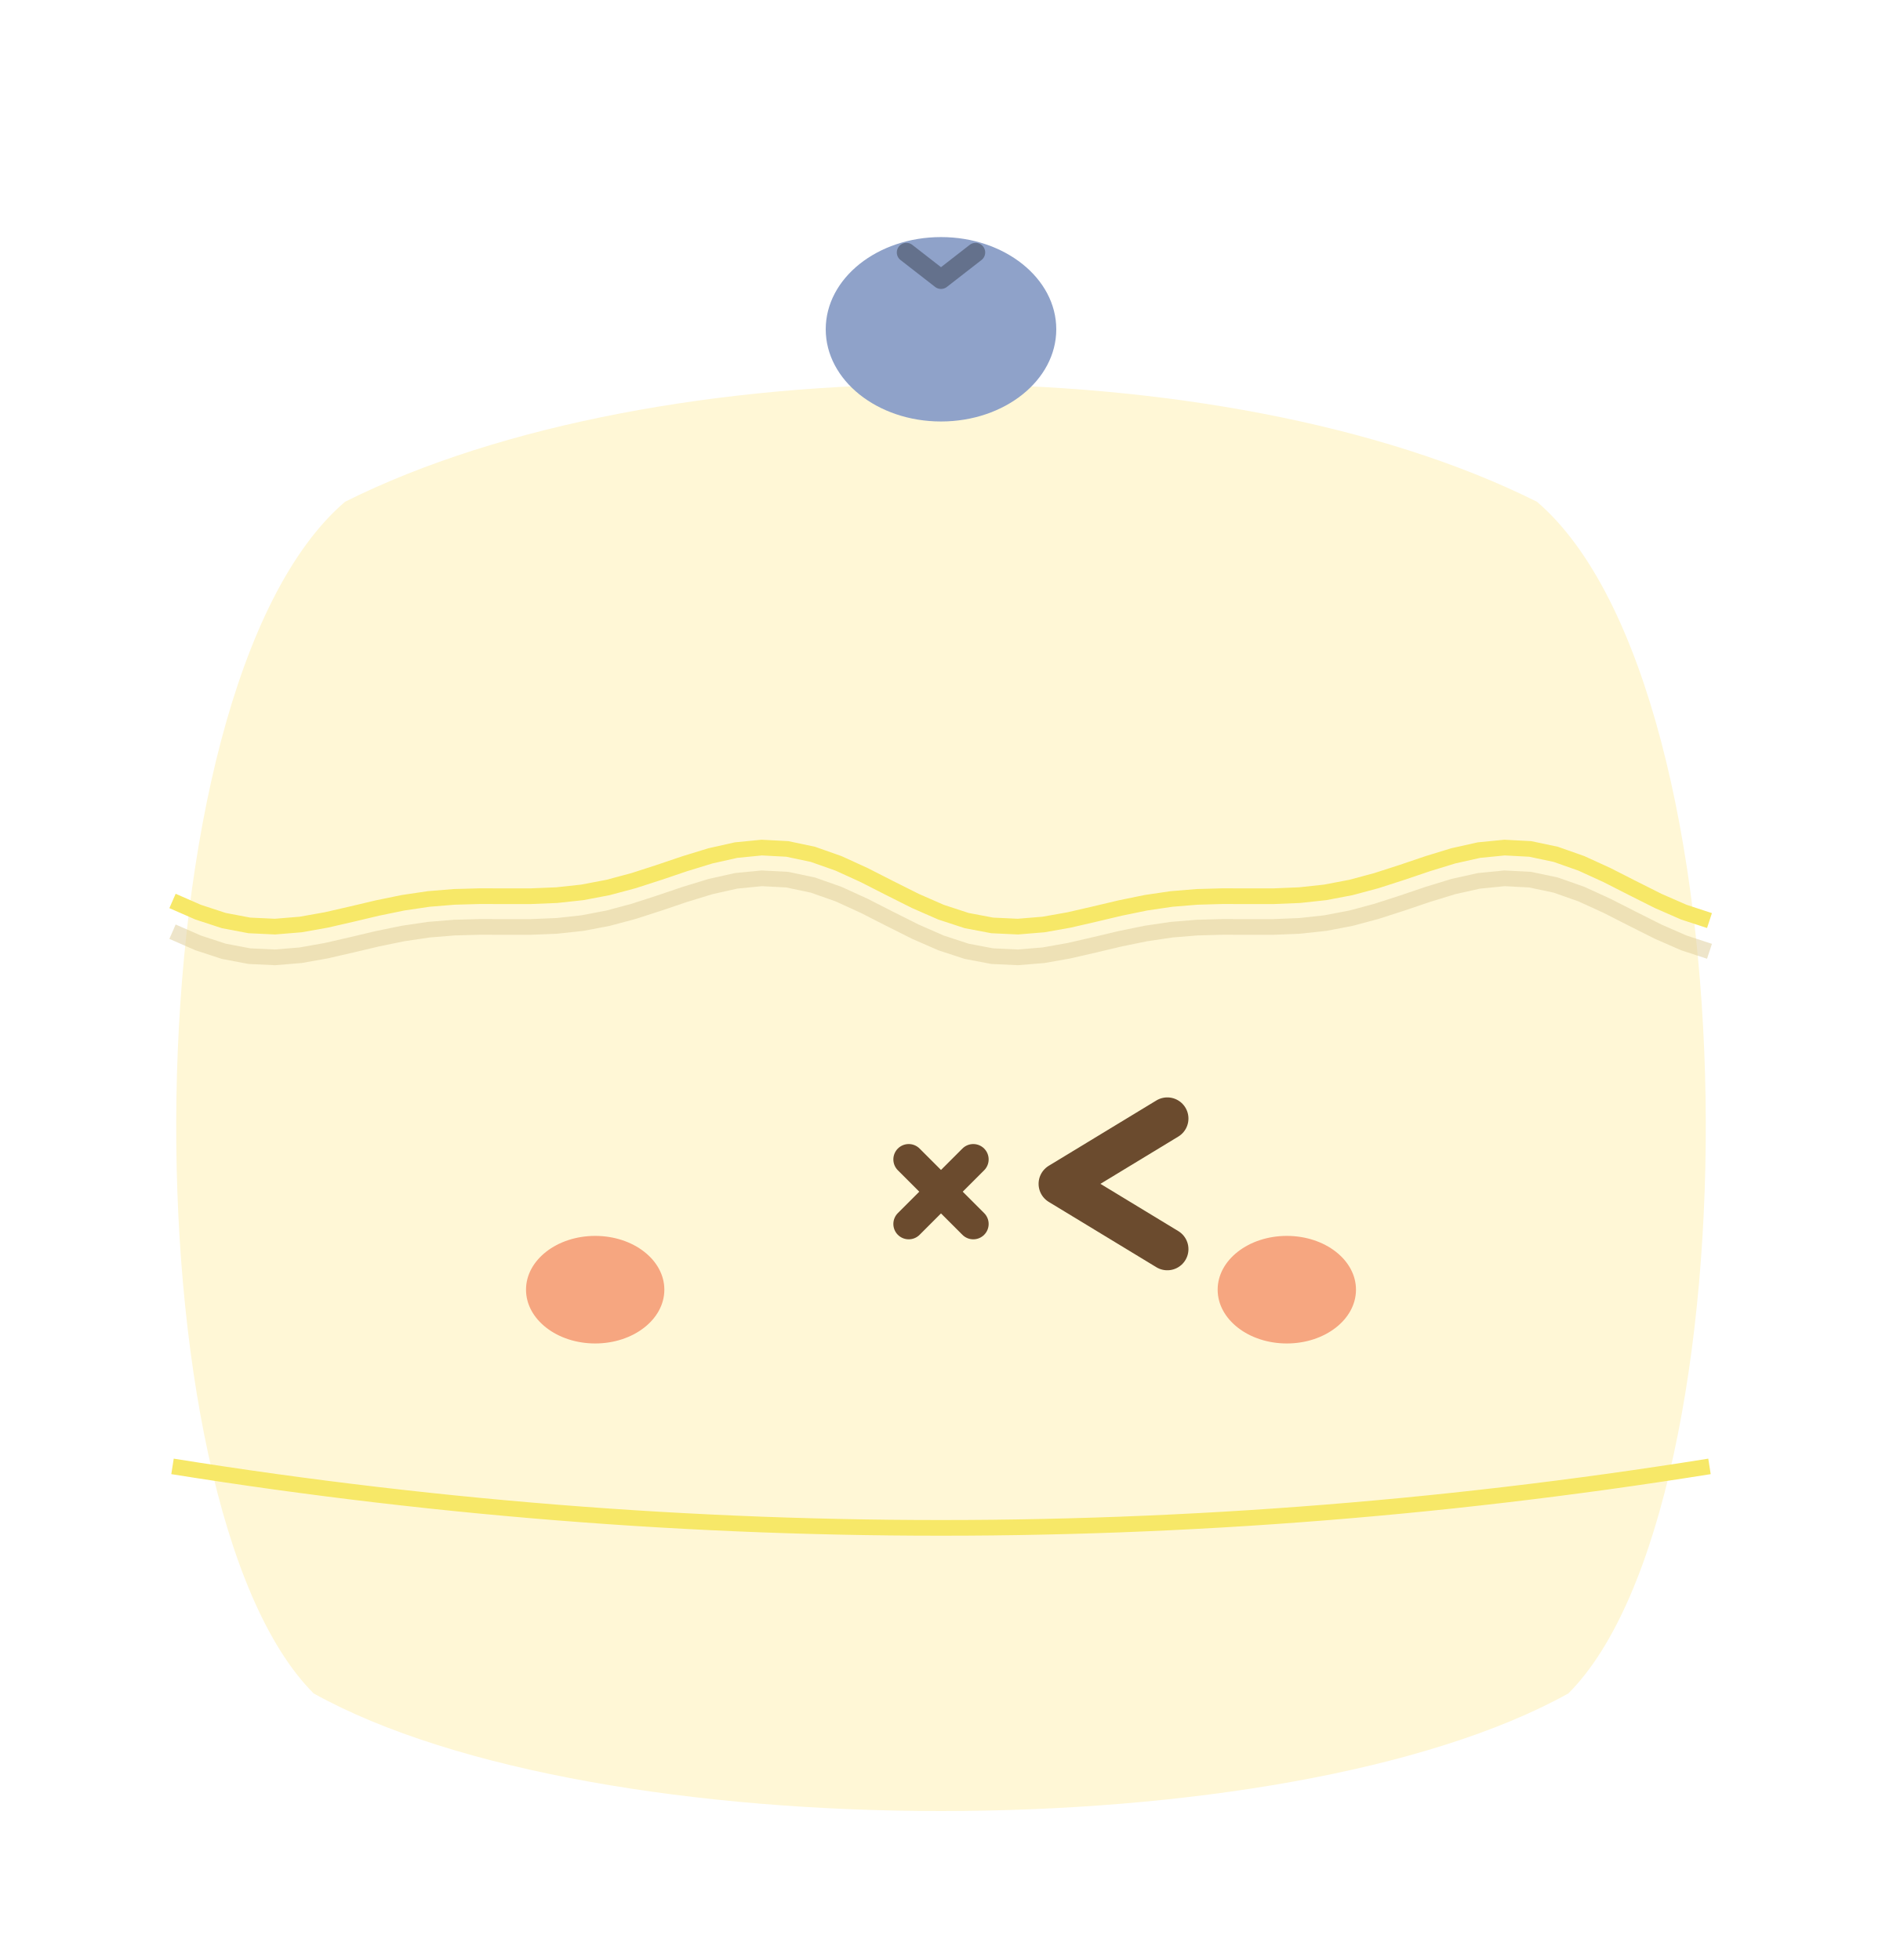
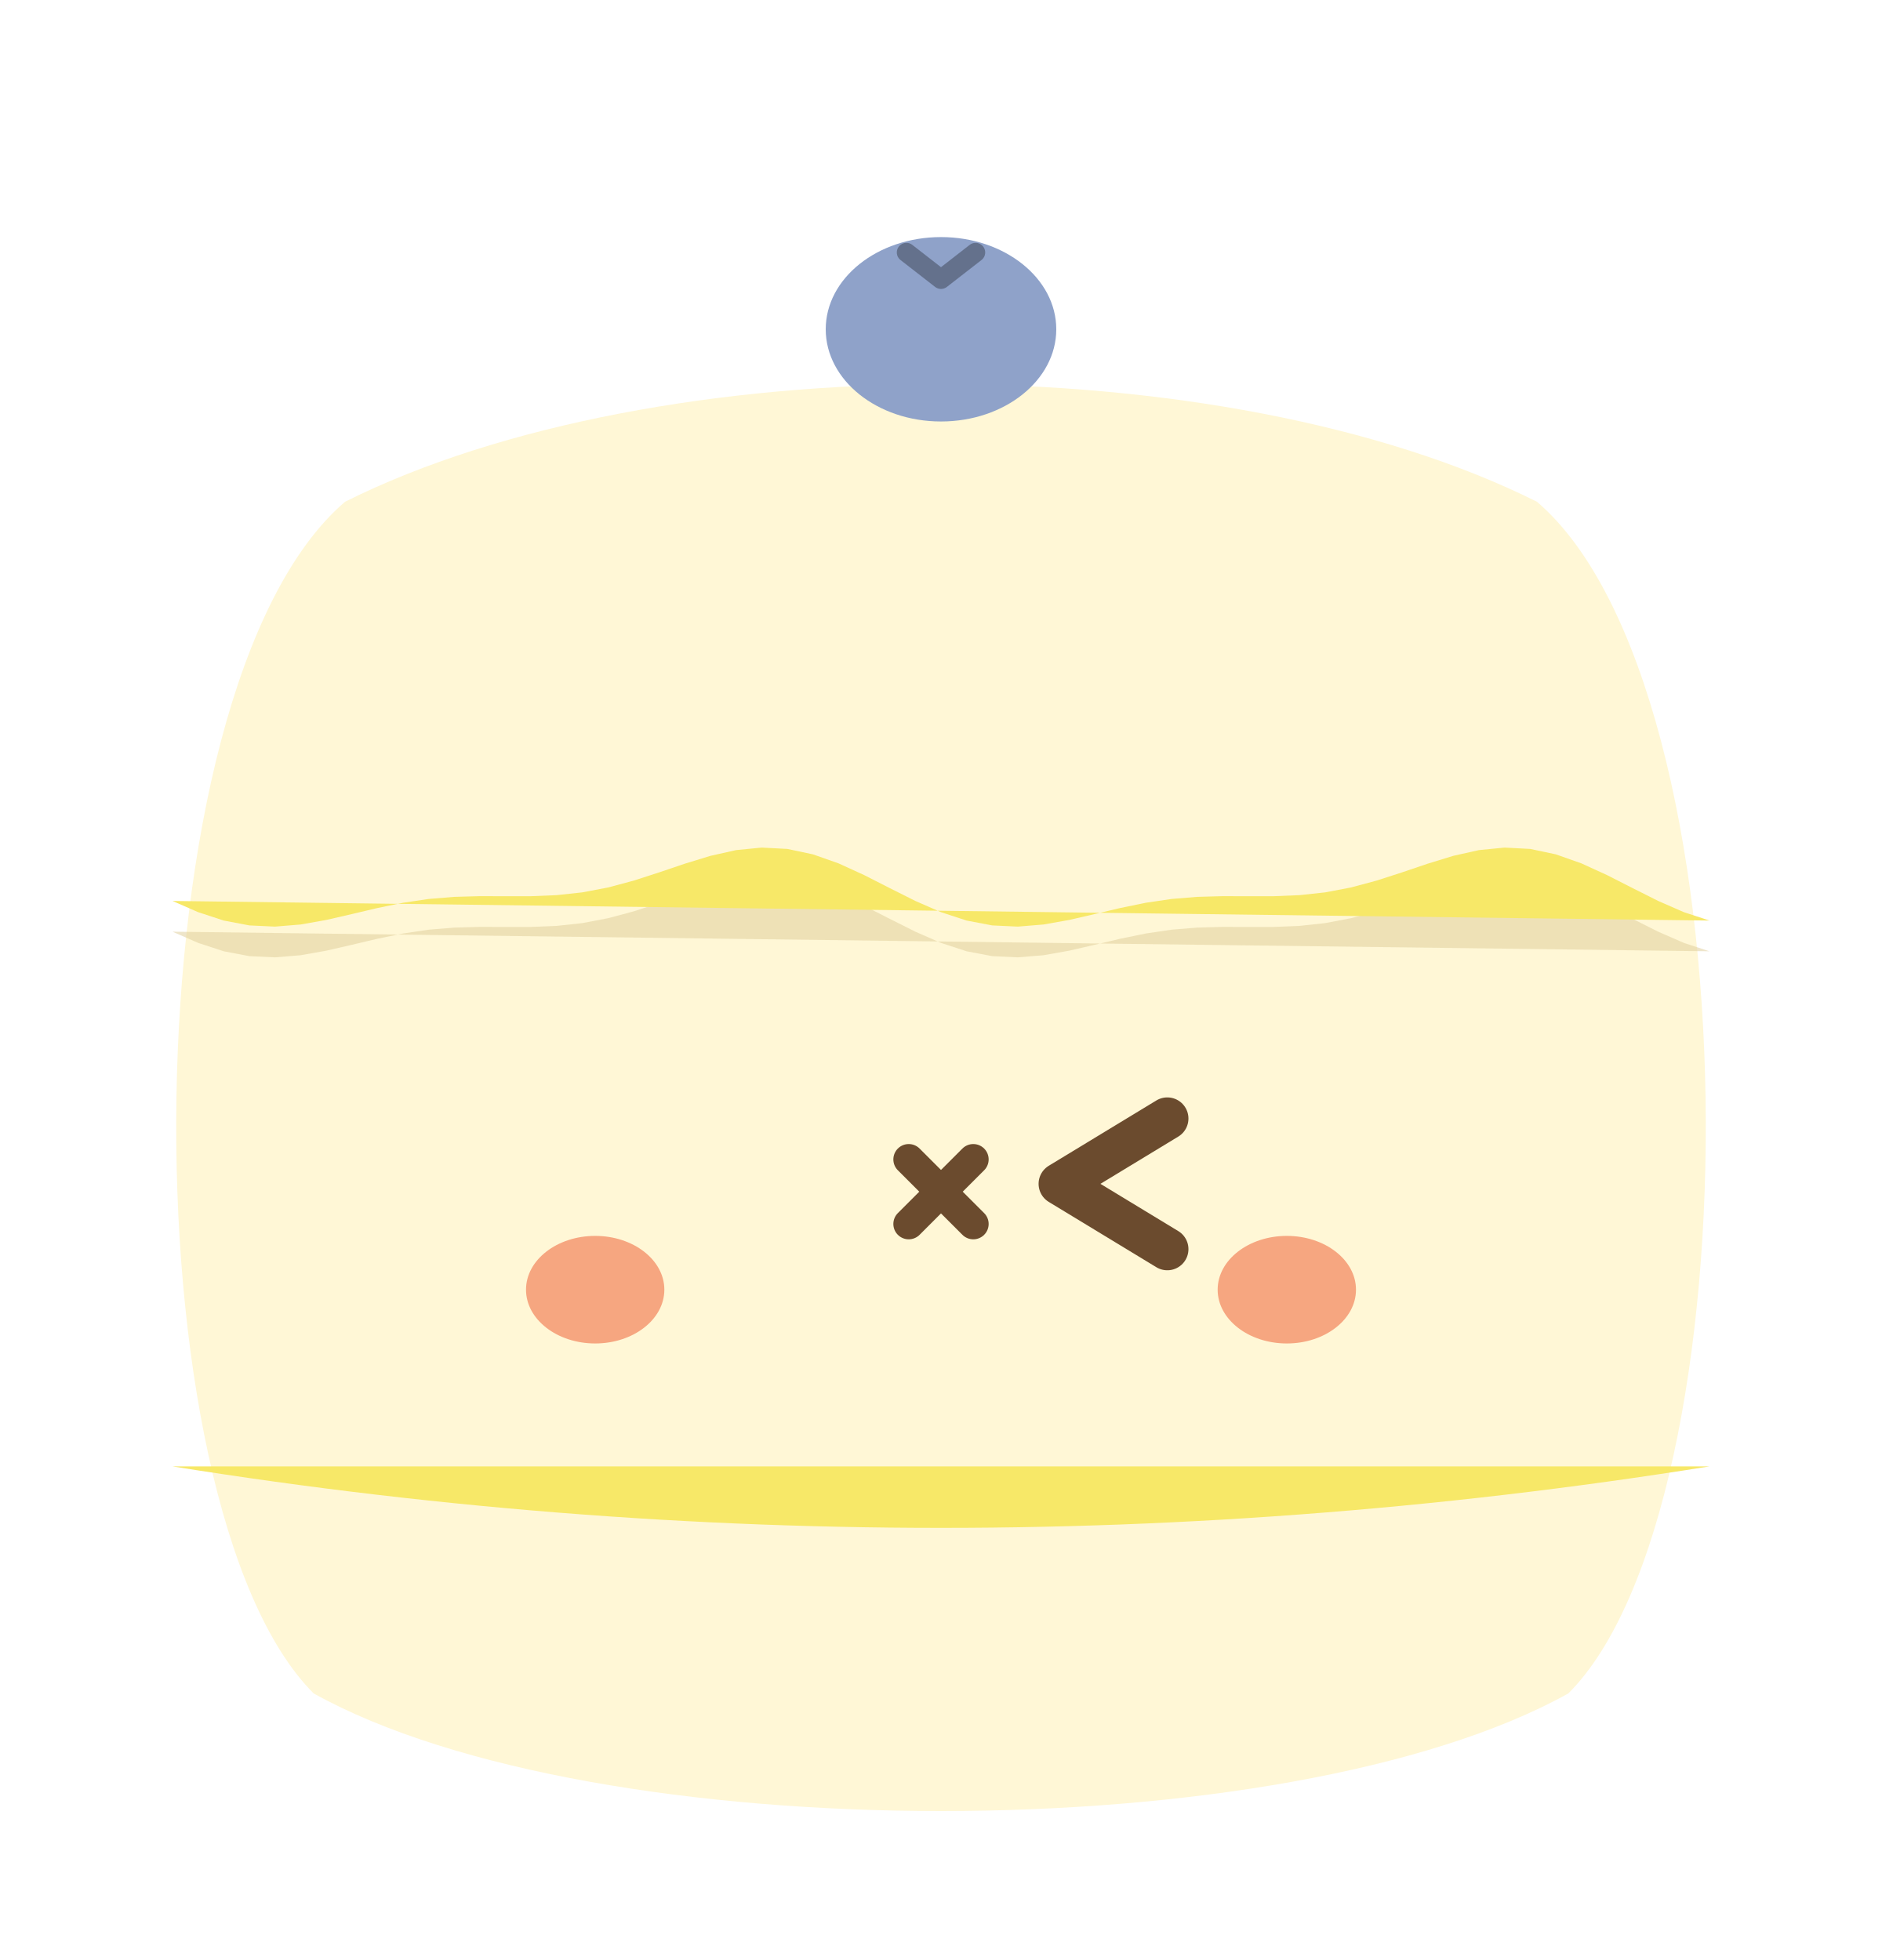
<svg xmlns="http://www.w3.org/2000/svg" viewBox="-60 -70 120 125" width="240" height="250">
  <path id="cuerpo" d="M -38 -38 C -18 -48 18 -48 38 -38 C 52 -26 52 26 40 38 C 22 48 -22 48 -40 38 C -52 26 -52 -26 -38 -38 Z" fill="#fff7d6" />
-   <path id="base" d="M -49 23.52 L -47.367 23.777 L -45.733 24.025 L -44.1 24.265 L -42.467 24.496 L -40.833 24.718 L -39.2 24.931 L -37.567 25.136 L -35.933 25.332 L -34.3 25.519 L -32.667 25.698 L -31.033 25.868 L -29.4 26.029 L -27.767 26.181 L -26.133 26.325 L -24.5 26.46 L -22.867 26.586 L -21.233 26.704 L -19.6 26.813 L -17.967 26.913 L -16.333 27.004 L -14.7 27.087 L -13.067 27.161 L -11.433 27.227 L -9.8 27.283 L -8.167 27.331 L -6.533 27.37 L -4.9 27.401 L -3.267 27.423 L -1.633 27.436 L 0 27.44 L 1.633 27.436 L 3.267 27.423 L 4.9 27.401 L 6.533 27.37 L 8.167 27.331 L 9.8 27.283 L 11.433 27.227 L 13.067 27.161 L 14.7 27.087 L 16.333 27.004 L 17.967 26.913 L 19.6 26.813 L 21.233 26.704 L 22.867 26.586 L 24.5 26.46 L 26.133 26.325 L 27.767 26.181 L 29.4 26.029 L 31.033 25.868 L 32.667 25.698 L 34.3 25.519 L 35.933 25.332 L 37.567 25.136 L 39.2 24.931 L 40.833 24.718 L 42.467 24.496 L 44.1 24.265 L 45.733 24.025 L 47.367 23.777 L 49 23.52" fill="none" stroke="#f7e868" />
-   <path id="sombra" d="M -49 -10.581 L -47.367 -9.867 L -45.733 -9.331 L -44.1 -9.021 L -42.467 -8.945 L -40.833 -9.079 L -39.2 -9.369 L -37.567 -9.744 L -35.933 -10.131 L -34.3 -10.466 L -32.667 -10.708 L -31.033 -10.842 L -29.4 -10.887 L -27.767 -10.883 L -26.133 -10.885 L -24.5 -10.952 L -22.867 -11.129 L -21.233 -11.44 L -19.6 -11.877 L -17.967 -12.405 L -16.333 -12.958 L -14.7 -13.458 L -13.067 -13.824 L -11.433 -13.985 L -9.8 -13.899 L -8.167 -13.554 L -6.533 -12.978 L -4.9 -12.232 L -3.267 -11.4 L -1.633 -10.581 L 0 -9.866 L 1.633 -9.331 L 3.267 -9.021 L 4.9 -8.945 L 6.533 -9.079 L 8.167 -9.369 L 9.8 -9.745 L 11.433 -10.132 L 13.067 -10.467 L 14.7 -10.708 L 16.333 -10.842 L 17.967 -10.887 L 19.6 -10.882 L 21.233 -10.885 L 22.867 -10.952 L 24.5 -11.129 L 26.133 -11.44 L 27.767 -11.878 L 29.4 -12.405 L 31.033 -12.958 L 32.667 -13.459 L 34.3 -13.824 L 35.933 -13.985 L 37.567 -13.899 L 39.2 -13.554 L 40.833 -12.978 L 42.467 -12.231 L 44.1 -11.4 L 45.733 -10.58 L 47.367 -9.866 L 49 -9.331" fill="none" stroke="#decc96" stroke-opacity="0.5" />
+   <path id="base" d="M -49 23.52 L -47.367 23.777 L -45.733 24.025 L -44.1 24.265 L -42.467 24.496 L -40.833 24.718 L -39.2 24.931 L -37.567 25.136 L -35.933 25.332 L -34.3 25.519 L -32.667 25.698 L -31.033 25.868 L -29.4 26.029 L -27.767 26.181 L -26.133 26.325 L -24.5 26.46 L -22.867 26.586 L -21.233 26.704 L -19.6 26.813 L -17.967 26.913 L -16.333 27.004 L -14.7 27.087 L -13.067 27.161 L -11.433 27.227 L -9.8 27.283 L -8.167 27.331 L -6.533 27.37 L -4.9 27.401 L -3.267 27.423 L -1.633 27.436 L 0 27.44 L 1.633 27.436 L 3.267 27.423 L 4.9 27.401 L 6.533 27.37 L 8.167 27.331 L 9.8 27.283 L 11.433 27.227 L 13.067 27.161 L 14.7 27.087 L 16.333 27.004 L 17.967 26.913 L 19.6 26.813 L 21.233 26.704 L 22.867 26.586 L 24.5 26.46 L 26.133 26.325 L 27.767 26.181 L 29.4 26.029 L 31.033 25.868 L 32.667 25.698 L 34.3 25.519 L 35.933 25.332 L 37.567 25.136 L 39.2 24.931 L 40.833 24.718 L 42.467 24.496 L 44.1 24.265 L 45.733 24.025 L 47.367 23.777 L 49 23.52" fill="#f7e868" />
+   <path id="sombra" d="M -49 -10.581 L -47.367 -9.867 L -45.733 -9.331 L -44.1 -9.021 L -42.467 -8.945 L -40.833 -9.079 L -39.2 -9.369 L -37.567 -9.744 L -35.933 -10.131 L -34.3 -10.466 L -32.667 -10.708 L -31.033 -10.842 L -29.4 -10.887 L -27.767 -10.883 L -26.133 -10.885 L -24.5 -10.952 L -22.867 -11.129 L -21.233 -11.44 L -19.6 -11.877 L -17.967 -12.405 L -16.333 -12.958 L -14.7 -13.458 L -13.067 -13.824 L -11.433 -13.985 L -9.8 -13.899 L -8.167 -13.554 L -6.533 -12.978 L -4.9 -12.232 L -3.267 -11.4 L -1.633 -10.581 L 0 -9.866 L 1.633 -9.331 L 3.267 -9.021 L 4.9 -8.945 L 6.533 -9.079 L 8.167 -9.369 L 9.8 -9.745 L 11.433 -10.132 L 13.067 -10.467 L 14.7 -10.708 L 16.333 -10.842 L 17.967 -10.887 L 19.6 -10.882 L 21.233 -10.885 L 22.867 -10.952 L 24.5 -11.129 L 26.133 -11.44 L 27.767 -11.878 L 29.4 -12.405 L 31.033 -12.958 L 32.667 -13.459 L 34.3 -13.824 L 35.933 -13.985 L 37.567 -13.899 L 39.2 -13.554 L 40.833 -12.978 L 42.467 -12.231 L 44.1 -11.4 L 45.733 -10.58 L 47.367 -9.866 L 49 -9.331" fill="#decc96" fill-opacity="0.5" />
  <g id="coloretes" fill="#f6a680">
    <ellipse cx="-22.05" cy="12.25" rx="4.41" ry="3.43" />
    <ellipse cx="22.05" cy="12.25" rx="4.41" ry="3.43" />
  </g>
  <path id="ojo" d="M 14.43 1.335 L 7.57 5.5 L 14.43 9.665" fill="none" stroke="#6b4b2e" stroke-width="2.695" stroke-linecap="round" stroke-linejoin="round" />
  <path id="boca" d="M -2.058 3.942 L 2.058 8.058 M -2.058 8.058 L 2.058 3.942" fill="none" stroke="#6b4b2e" stroke-width="1.96" stroke-linecap="round" />
-   <path id="pelo" d="M -49 -12.541 L -47.367 -11.827 L -45.733 -11.291 L -44.1 -10.981 L -42.467 -10.905 L -40.833 -11.039 L -39.2 -11.329 L -37.567 -11.704 L -35.933 -12.091 L -34.3 -12.426 L -32.667 -12.668 L -31.033 -12.802 L -29.4 -12.847 L -27.767 -12.843 L -26.133 -12.845 L -24.5 -12.912 L -22.867 -13.089 L -21.233 -13.4 L -19.6 -13.837 L -17.967 -14.365 L -16.333 -14.918 L -14.7 -15.418 L -13.067 -15.784 L -11.433 -15.945 L -9.8 -15.859 L -8.167 -15.514 L -6.533 -14.938 L -4.9 -14.192 L -3.267 -13.36 L -1.633 -12.541 L 0 -11.826 L 1.633 -11.291 L 3.267 -10.981 L 4.9 -10.905 L 6.533 -11.039 L 8.167 -11.329 L 9.8 -11.705 L 11.433 -12.092 L 13.067 -12.427 L 14.7 -12.668 L 16.333 -12.802 L 17.967 -12.847 L 19.6 -12.842 L 21.233 -12.845 L 22.867 -12.912 L 24.5 -13.089 L 26.133 -13.4 L 27.767 -13.838 L 29.4 -14.365 L 31.033 -14.918 L 32.667 -15.419 L 34.3 -15.784 L 35.933 -15.945 L 37.567 -15.859 L 39.2 -15.514 L 40.833 -14.938 L 42.467 -14.191 L 44.1 -13.36 L 45.733 -12.54 L 47.367 -11.826 L 49 -11.291" fill="none" stroke="#f7e868" />
+   <path id="pelo" d="M -49 -12.541 L -47.367 -11.827 L -45.733 -11.291 L -44.1 -10.981 L -42.467 -10.905 L -40.833 -11.039 L -39.2 -11.329 L -37.567 -11.704 L -35.933 -12.091 L -34.3 -12.426 L -32.667 -12.668 L -31.033 -12.802 L -29.4 -12.847 L -27.767 -12.843 L -26.133 -12.845 L -24.5 -12.912 L -22.867 -13.089 L -21.233 -13.4 L -19.6 -13.837 L -17.967 -14.365 L -16.333 -14.918 L -14.7 -15.418 L -13.067 -15.784 L -11.433 -15.945 L -9.8 -15.859 L -8.167 -15.514 L -6.533 -14.938 L -4.9 -14.192 L -3.267 -13.36 L -1.633 -12.541 L 0 -11.826 L 1.633 -11.291 L 3.267 -10.981 L 4.9 -10.905 L 6.533 -11.039 L 8.167 -11.329 L 9.8 -11.705 L 11.433 -12.092 L 13.067 -12.427 L 14.7 -12.668 L 16.333 -12.802 L 17.967 -12.847 L 19.6 -12.842 L 21.233 -12.845 L 22.867 -12.912 L 24.5 -13.089 L 26.133 -13.4 L 27.767 -13.838 L 29.4 -14.365 L 31.033 -14.918 L 32.667 -15.419 L 34.3 -15.784 L 35.933 -15.945 L 37.567 -15.859 L 39.2 -15.514 L 40.833 -14.938 L 42.467 -14.191 L 44.1 -13.36 L 45.733 -12.54 L 47.367 -11.826 L 49 -11.291" fill="#f7e868" />
  <g id="arandano">
    <ellipse cx="0" cy="-49" rx="7.35" ry="5.88" fill="#8fa2c9" />
    <path d="M -2.205 -53.9 L 0 -52.185 L 2.205 -53.9" fill="none" stroke="#64718c" stroke-width="1.225" stroke-linecap="round" stroke-linejoin="round" />
  </g>
  <circle id="ancla-arandano" cx="0" cy="-44.59" r="1.5" fill="none" />
  <circle id="ancla-muelle" cx="0" cy="-12.25" r="1.5" fill="none" />
</svg>
